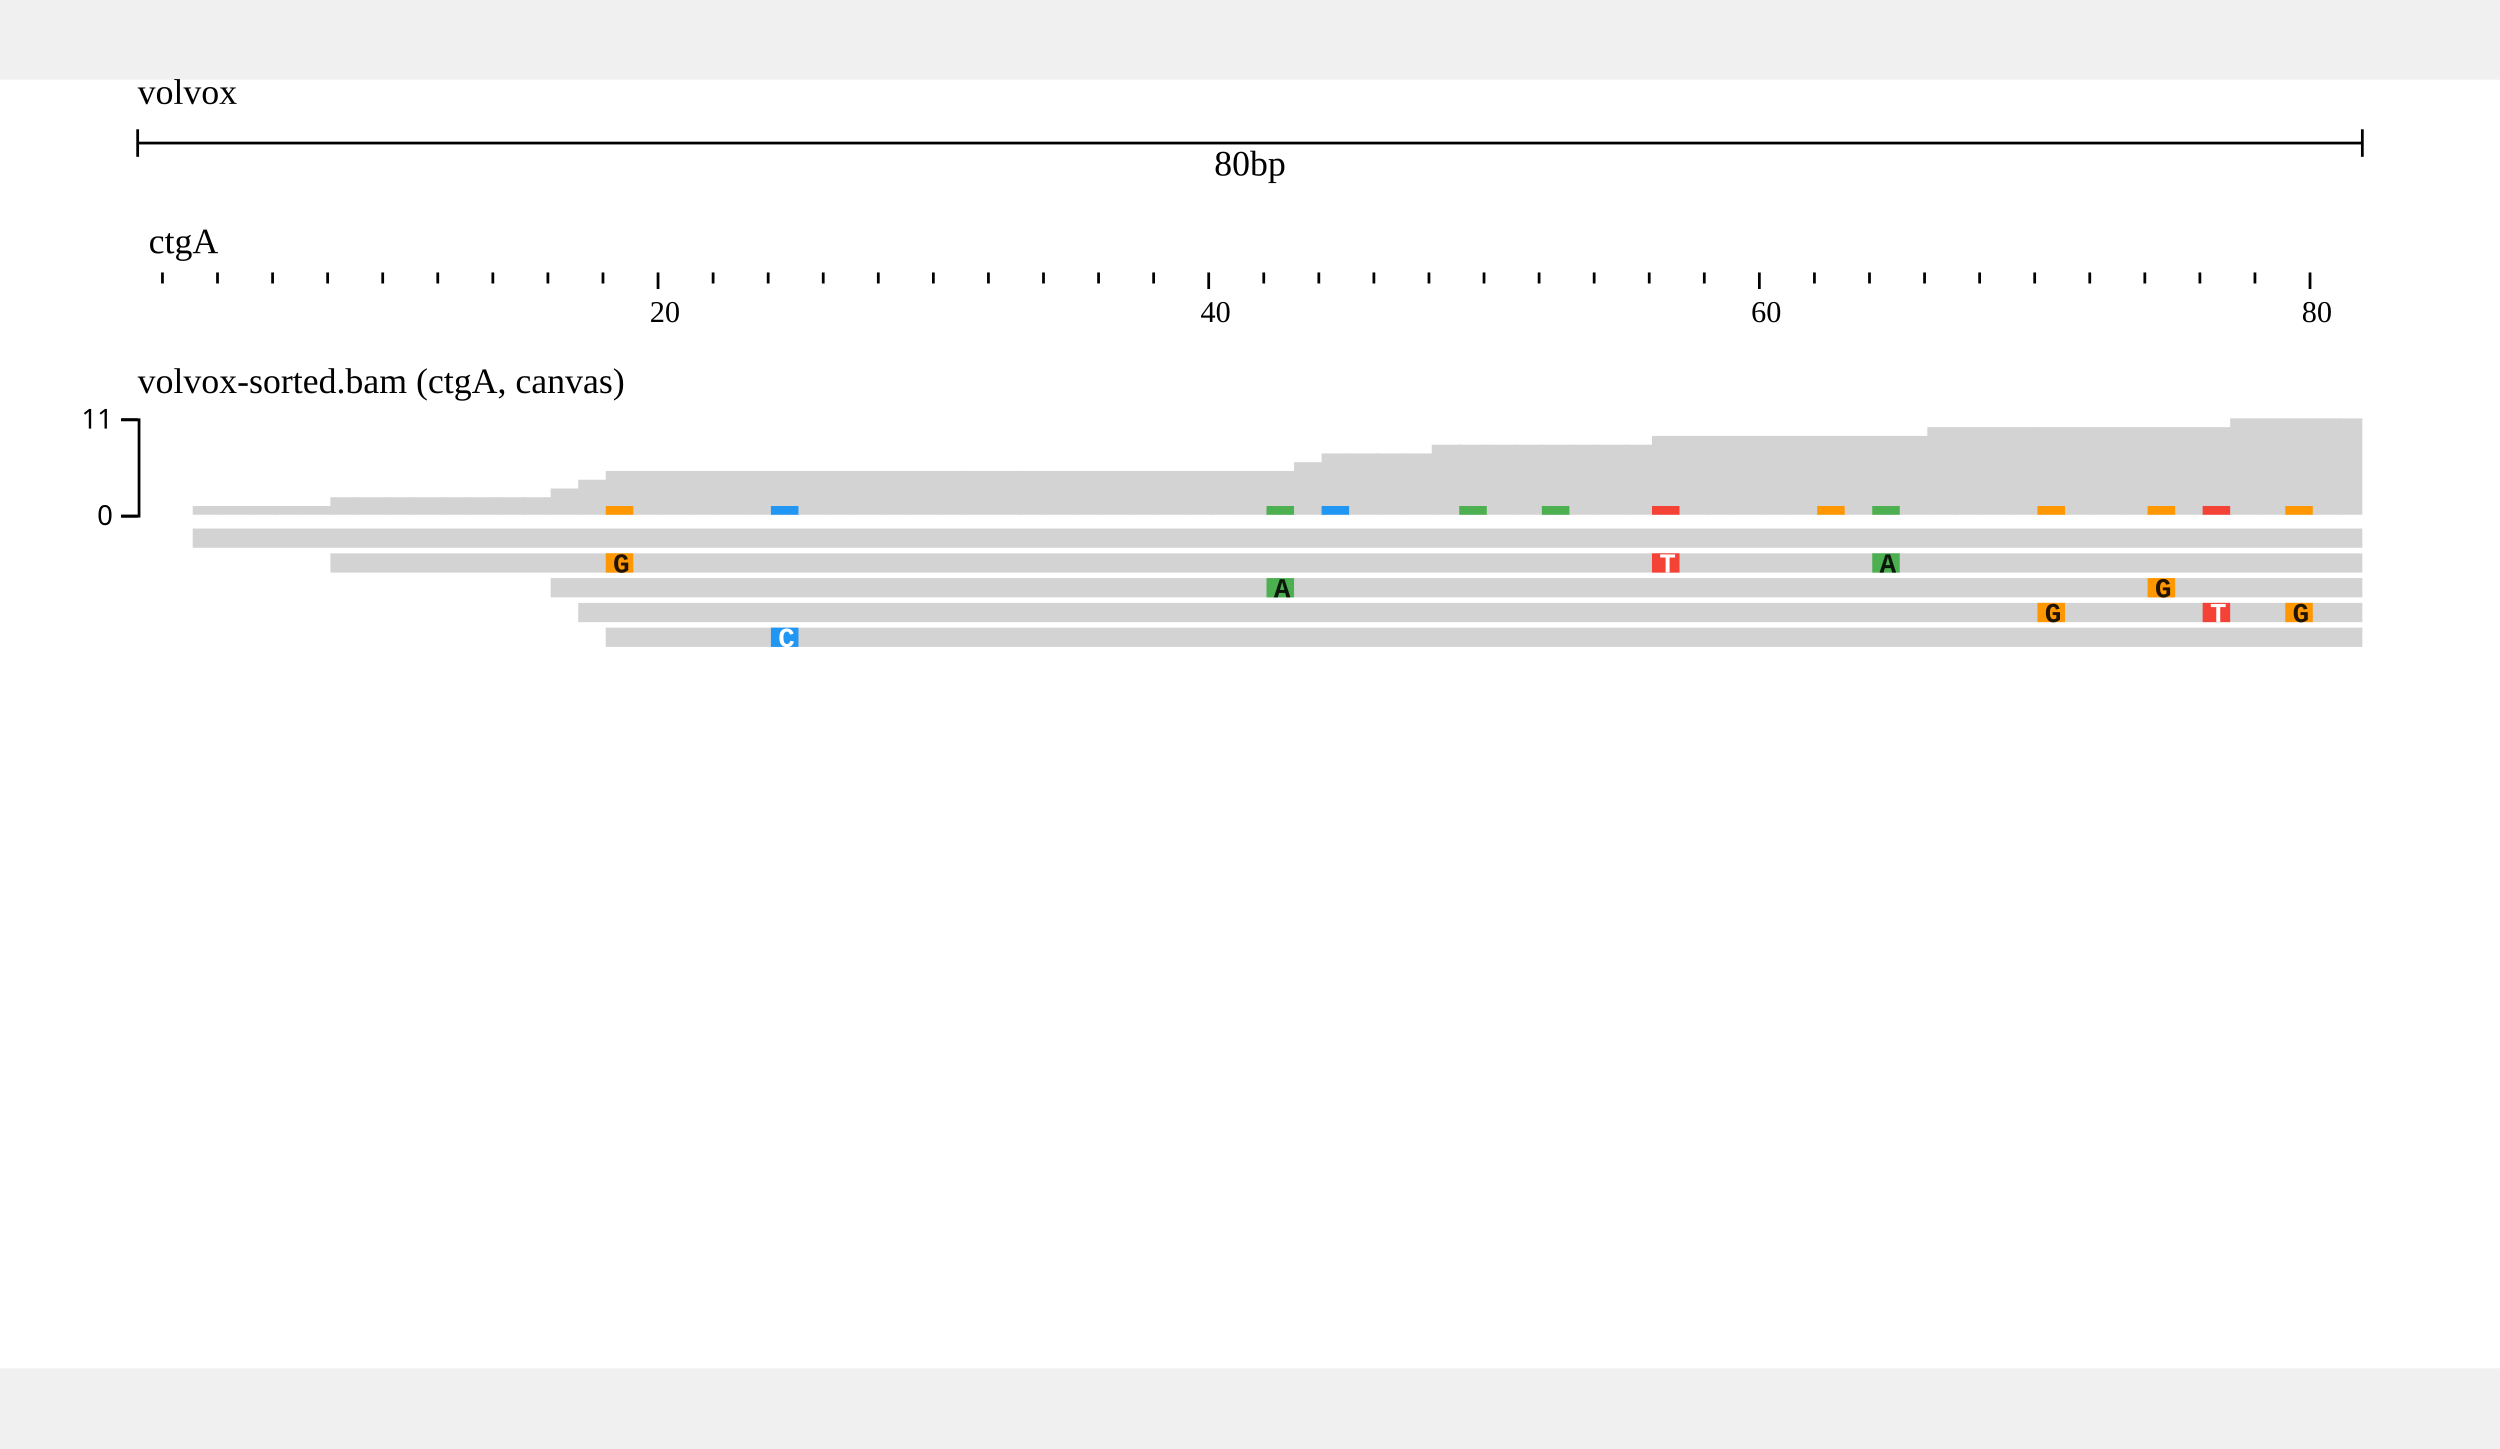
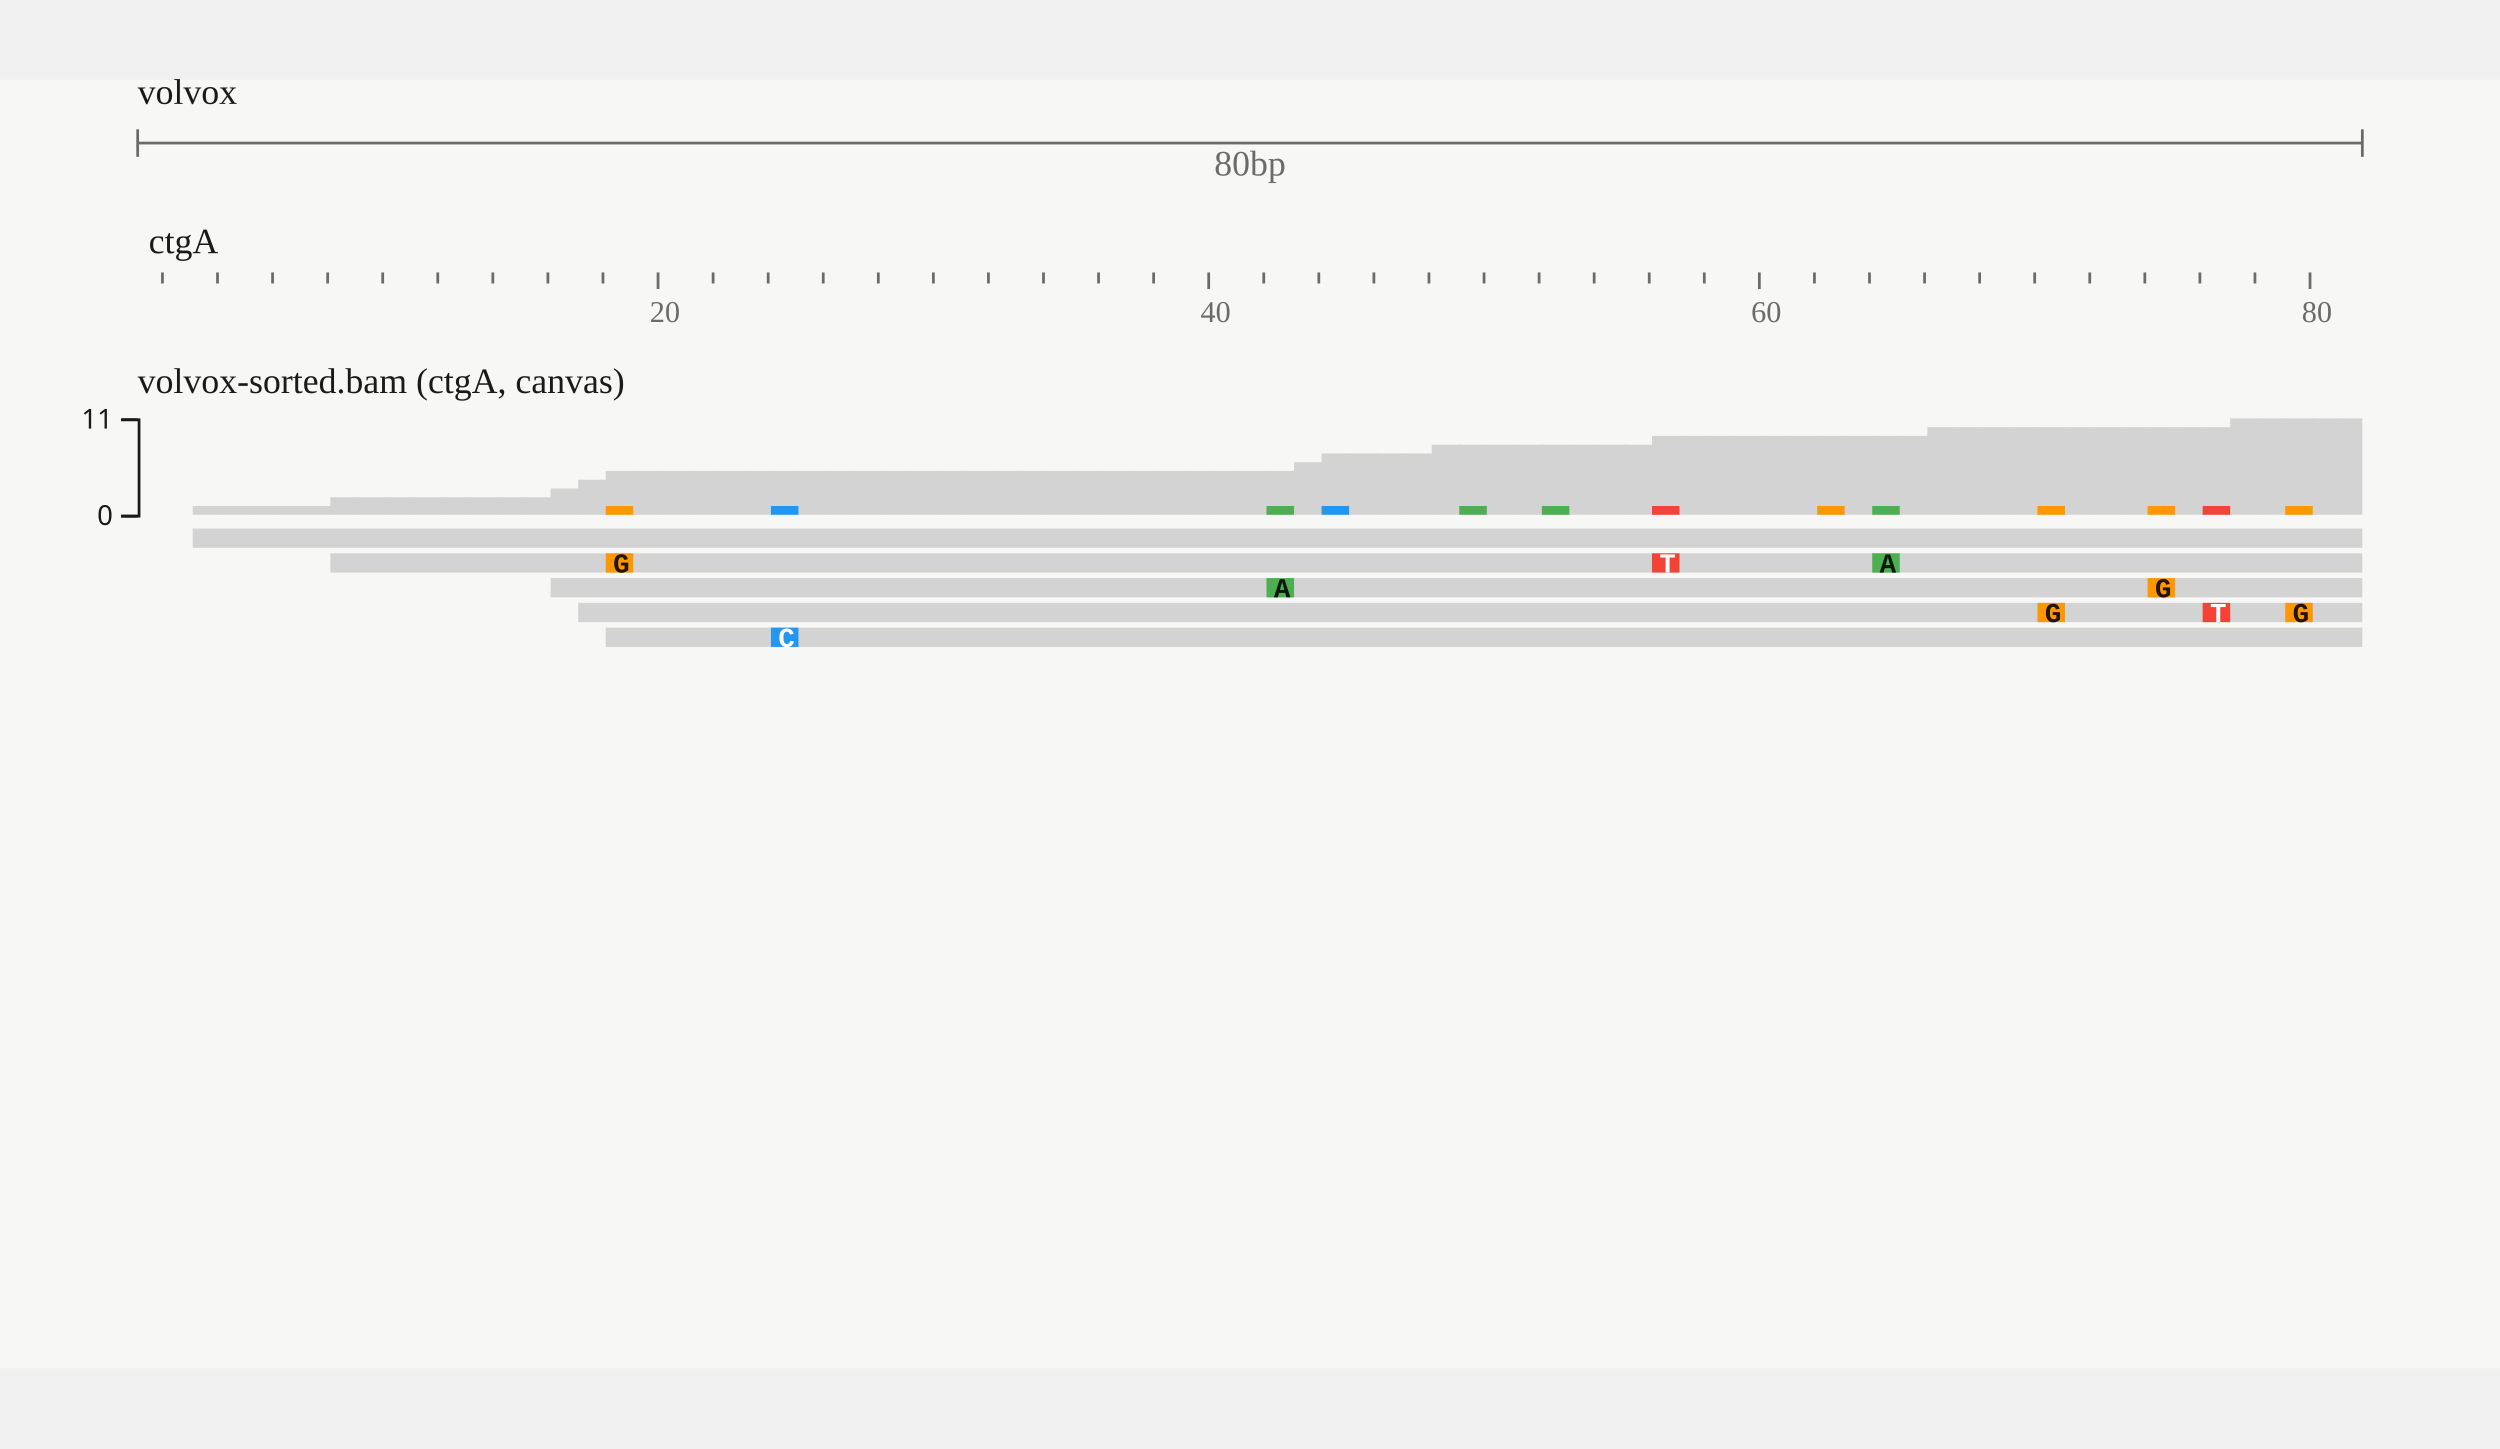
<svg xmlns="http://www.w3.org/2000/svg" width="808" height="468" viewBox="0,0,908,468">
-   <rect width="908" height="468" fill="#ffffff" />
+   <rect width="908" height="468" fill="#f7f7f6" />
  <g transform="translate(50 0)">
    <g transform="translate(0)">
      <g id="header">
-         <text x="0" y="0" dominant-baseline="hanging" font-size="13" fill="#000000">volvox</text>
+         <text x="0" y="0" dominant-baseline="hanging" font-size="13" fill="#1a1a1a">volvox</text>
        <g transform="translate(0 13)">
-           <line x1="0" x2="808" y1="10" y2="10" stroke="#000000" />
-           <line x1="0" x2="0" y1="5" y2="15" stroke="#000000" />
-           <line x1="808" x2="808" y1="5" y2="15" stroke="#000000" />
-           <text x="404" y="13" text-anchor="middle" dominant-baseline="hanging" font-size="13" fill="#000000">80bp</text>
+           <line x1="0" x2="808" y1="10" y2="10" stroke="#6b6b6b" />
+           <line x1="0" x2="0" y1="5" y2="15" stroke="#6b6b6b" />
+           <line x1="808" x2="808" y1="5" y2="15" stroke="#6b6b6b" />
+           <text x="404" y="13" text-anchor="middle" dominant-baseline="hanging" font-size="13" fill="#6b6b6b">80bp</text>
        </g>
        <g transform="translate(0 50)">
          <g>
            <defs>
              <clipPath id="clip-{volvox}ctgA:1.1..80.9-0">
                <rect x="0" y="0" width="808" height="100" />
              </clipPath>
            </defs>
            <g transform="translate(0 0)">
              <g clip-path="url(#clip-{volvox}ctgA:1.1..80.9-0)">
-                 <text x="4" y="13" font-size="13" fill="#000000">ctgA</text>
+                 <text x="4" y="13" font-size="13" fill="#1a1a1a">ctgA</text>
                <g transform="translate(0 20)">
-                   <line x1="-31" x2="-31" y1="0" y2="4" stroke-width="1" stroke="#000000" />
-                   <line x1="-11" x2="-11" y1="0" y2="6" stroke-width="1" stroke="#000000" />
-                   <line x1="9" x2="9" y1="0" y2="4" stroke-width="1" stroke="#000000" />
-                   <line x1="29" x2="29" y1="0" y2="4" stroke-width="1" stroke="#000000" />
-                   <line x1="49" x2="49" y1="0" y2="4" stroke-width="1" stroke="#000000" />
-                   <line x1="69" x2="69" y1="0" y2="4" stroke-width="1" stroke="#000000" />
-                   <line x1="89" x2="89" y1="0" y2="4" stroke-width="1" stroke="#000000" />
-                   <line x1="109" x2="109" y1="0" y2="4" stroke-width="1" stroke="#000000" />
-                   <line x1="129" x2="129" y1="0" y2="4" stroke-width="1" stroke="#000000" />
-                   <line x1="149" x2="149" y1="0" y2="4" stroke-width="1" stroke="#000000" />
-                   <line x1="169" x2="169" y1="0" y2="4" stroke-width="1" stroke="#000000" />
-                   <line x1="189" x2="189" y1="0" y2="6" stroke-width="1" stroke="#000000" />
-                   <line x1="209" x2="209" y1="0" y2="4" stroke-width="1" stroke="#000000" />
-                   <line x1="229" x2="229" y1="0" y2="4" stroke-width="1" stroke="#000000" />
-                   <line x1="249" x2="249" y1="0" y2="4" stroke-width="1" stroke="#000000" />
-                   <line x1="269" x2="269" y1="0" y2="4" stroke-width="1" stroke="#000000" />
-                   <line x1="289" x2="289" y1="0" y2="4" stroke-width="1" stroke="#000000" />
-                   <line x1="309" x2="309" y1="0" y2="4" stroke-width="1" stroke="#000000" />
-                   <line x1="329" x2="329" y1="0" y2="4" stroke-width="1" stroke="#000000" />
-                   <line x1="349" x2="349" y1="0" y2="4" stroke-width="1" stroke="#000000" />
-                   <line x1="369" x2="369" y1="0" y2="4" stroke-width="1" stroke="#000000" />
-                   <line x1="389" x2="389" y1="0" y2="6" stroke-width="1" stroke="#000000" />
-                   <line x1="409" x2="409" y1="0" y2="4" stroke-width="1" stroke="#000000" />
-                   <line x1="429" x2="429" y1="0" y2="4" stroke-width="1" stroke="#000000" />
-                   <line x1="449" x2="449" y1="0" y2="4" stroke-width="1" stroke="#000000" />
-                   <line x1="469" x2="469" y1="0" y2="4" stroke-width="1" stroke="#000000" />
-                   <line x1="489" x2="489" y1="0" y2="4" stroke-width="1" stroke="#000000" />
-                   <line x1="509" x2="509" y1="0" y2="4" stroke-width="1" stroke="#000000" />
-                   <line x1="529" x2="529" y1="0" y2="4" stroke-width="1" stroke="#000000" />
-                   <line x1="549" x2="549" y1="0" y2="4" stroke-width="1" stroke="#000000" />
-                   <line x1="569" x2="569" y1="0" y2="4" stroke-width="1" stroke="#000000" />
-                   <line x1="589" x2="589" y1="0" y2="6" stroke-width="1" stroke="#000000" />
-                   <line x1="609" x2="609" y1="0" y2="4" stroke-width="1" stroke="#000000" />
-                   <line x1="629" x2="629" y1="0" y2="4" stroke-width="1" stroke="#000000" />
-                   <line x1="649" x2="649" y1="0" y2="4" stroke-width="1" stroke="#000000" />
-                   <line x1="669" x2="669" y1="0" y2="4" stroke-width="1" stroke="#000000" />
-                   <line x1="689" x2="689" y1="0" y2="4" stroke-width="1" stroke="#000000" />
-                   <line x1="709" x2="709" y1="0" y2="4" stroke-width="1" stroke="#000000" />
-                   <line x1="729" x2="729" y1="0" y2="4" stroke-width="1" stroke="#000000" />
-                   <line x1="749" x2="749" y1="0" y2="4" stroke-width="1" stroke="#000000" />
-                   <line x1="769" x2="769" y1="0" y2="4" stroke-width="1" stroke="#000000" />
-                   <line x1="789" x2="789" y1="0" y2="6" stroke-width="1" stroke="#000000" />
-                   <line x1="809" x2="809" y1="0" y2="4" stroke-width="1" stroke="#000000" />
-                   <line x1="829" x2="829" y1="0" y2="4" stroke-width="1" stroke="#000000" />
-                   <text x="186" y="18" font-size="11" fill="#000000">20</text>
-                   <text x="386" y="18" font-size="11" fill="#000000">40</text>
-                   <text x="586" y="18" font-size="11" fill="#000000">60</text>
-                   <text x="786" y="18" font-size="11" fill="#000000">80</text>
+                   <line x1="-31" x2="-31" y1="0" y2="4" stroke-width="1" stroke="#6b6b6b" />
+                   <line x1="-11" x2="-11" y1="0" y2="6" stroke-width="1" stroke="#6b6b6b" />
+                   <line x1="9" x2="9" y1="0" y2="4" stroke-width="1" stroke="#6b6b6b" />
+                   <line x1="29" x2="29" y1="0" y2="4" stroke-width="1" stroke="#6b6b6b" />
+                   <line x1="49" x2="49" y1="0" y2="4" stroke-width="1" stroke="#6b6b6b" />
+                   <line x1="69" x2="69" y1="0" y2="4" stroke-width="1" stroke="#6b6b6b" />
+                   <line x1="89" x2="89" y1="0" y2="4" stroke-width="1" stroke="#6b6b6b" />
+                   <line x1="109" x2="109" y1="0" y2="4" stroke-width="1" stroke="#6b6b6b" />
+                   <line x1="129" x2="129" y1="0" y2="4" stroke-width="1" stroke="#6b6b6b" />
+                   <line x1="149" x2="149" y1="0" y2="4" stroke-width="1" stroke="#6b6b6b" />
+                   <line x1="169" x2="169" y1="0" y2="4" stroke-width="1" stroke="#6b6b6b" />
+                   <line x1="189" x2="189" y1="0" y2="6" stroke-width="1" stroke="#6b6b6b" />
+                   <line x1="209" x2="209" y1="0" y2="4" stroke-width="1" stroke="#6b6b6b" />
+                   <line x1="229" x2="229" y1="0" y2="4" stroke-width="1" stroke="#6b6b6b" />
+                   <line x1="249" x2="249" y1="0" y2="4" stroke-width="1" stroke="#6b6b6b" />
+                   <line x1="269" x2="269" y1="0" y2="4" stroke-width="1" stroke="#6b6b6b" />
+                   <line x1="289" x2="289" y1="0" y2="4" stroke-width="1" stroke="#6b6b6b" />
+                   <line x1="309" x2="309" y1="0" y2="4" stroke-width="1" stroke="#6b6b6b" />
+                   <line x1="329" x2="329" y1="0" y2="4" stroke-width="1" stroke="#6b6b6b" />
+                   <line x1="349" x2="349" y1="0" y2="4" stroke-width="1" stroke="#6b6b6b" />
+                   <line x1="369" x2="369" y1="0" y2="4" stroke-width="1" stroke="#6b6b6b" />
+                   <line x1="389" x2="389" y1="0" y2="6" stroke-width="1" stroke="#6b6b6b" />
+                   <line x1="409" x2="409" y1="0" y2="4" stroke-width="1" stroke="#6b6b6b" />
+                   <line x1="429" x2="429" y1="0" y2="4" stroke-width="1" stroke="#6b6b6b" />
+                   <line x1="449" x2="449" y1="0" y2="4" stroke-width="1" stroke="#6b6b6b" />
+                   <line x1="469" x2="469" y1="0" y2="4" stroke-width="1" stroke="#6b6b6b" />
+                   <line x1="489" x2="489" y1="0" y2="4" stroke-width="1" stroke="#6b6b6b" />
+                   <line x1="509" x2="509" y1="0" y2="4" stroke-width="1" stroke="#6b6b6b" />
+                   <line x1="529" x2="529" y1="0" y2="4" stroke-width="1" stroke="#6b6b6b" />
+                   <line x1="549" x2="549" y1="0" y2="4" stroke-width="1" stroke="#6b6b6b" />
+                   <line x1="569" x2="569" y1="0" y2="4" stroke-width="1" stroke="#6b6b6b" />
+                   <line x1="589" x2="589" y1="0" y2="6" stroke-width="1" stroke="#6b6b6b" />
+                   <line x1="609" x2="609" y1="0" y2="4" stroke-width="1" stroke="#6b6b6b" />
+                   <line x1="629" x2="629" y1="0" y2="4" stroke-width="1" stroke="#6b6b6b" />
+                   <line x1="649" x2="649" y1="0" y2="4" stroke-width="1" stroke="#6b6b6b" />
+                   <line x1="669" x2="669" y1="0" y2="4" stroke-width="1" stroke="#6b6b6b" />
+                   <line x1="689" x2="689" y1="0" y2="4" stroke-width="1" stroke="#6b6b6b" />
+                   <line x1="709" x2="709" y1="0" y2="4" stroke-width="1" stroke="#6b6b6b" />
+                   <line x1="729" x2="729" y1="0" y2="4" stroke-width="1" stroke="#6b6b6b" />
+                   <line x1="749" x2="749" y1="0" y2="4" stroke-width="1" stroke="#6b6b6b" />
+                   <line x1="769" x2="769" y1="0" y2="4" stroke-width="1" stroke="#6b6b6b" />
+                   <line x1="789" x2="789" y1="0" y2="6" stroke-width="1" stroke="#6b6b6b" />
+                   <line x1="809" x2="809" y1="0" y2="4" stroke-width="1" stroke="#6b6b6b" />
+                   <line x1="829" x2="829" y1="0" y2="4" stroke-width="1" stroke="#6b6b6b" />
+                   <text x="186" y="18" font-size="11" fill="#6b6b6b">20</text>
+                   <text x="386" y="18" font-size="11" fill="#6b6b6b">40</text>
+                   <text x="586" y="18" font-size="11" fill="#6b6b6b">60</text>
+                   <text x="786" y="18" font-size="11" fill="#6b6b6b">80</text>
                </g>
              </g>
            </g>
          </g>
        </g>
      </g>
    </g>
    <g transform="translate(0 100)">
      <g transform="translate(0 0)">
        <g transform="translate(0 18)">
          <g>
            <g>
              <defs>
                <clipPath id="clip-jest">
                  <rect x="0" y="0" width="808" height="45" />
                </clipPath>
              </defs>
              <g transform="translate(0 0)">
                <g clip-path="url(#clip-jest)">
                  <g>
                    <defs />
                    <g>
                      <g>
                        <rect fill="#d3d3d3" stroke="none" x="20" y="36.818" width="10.6" height="3.182" />
                        <rect fill="#d3d3d3" stroke="none" x="30" y="36.818" width="10.6" height="3.182" />
                        <rect fill="#d3d3d3" stroke="none" x="40" y="36.818" width="10.6" height="3.182" />
                        <rect fill="#d3d3d3" stroke="none" x="50" y="36.818" width="10.6" height="3.182" />
                        <rect fill="#d3d3d3" stroke="none" x="60" y="36.818" width="10.6" height="3.182" />
                        <rect fill="#d3d3d3" stroke="none" x="70" y="33.636" width="10.6" height="6.364" />
                        <rect fill="#d3d3d3" stroke="none" x="80" y="33.636" width="10.6" height="6.364" />
                        <rect fill="#d3d3d3" stroke="none" x="90" y="33.636" width="10.6" height="6.364" />
                        <rect fill="#d3d3d3" stroke="none" x="100" y="33.636" width="10.6" height="6.364" />
                        <rect fill="#d3d3d3" stroke="none" x="110" y="33.636" width="10.6" height="6.364" />
                        <rect fill="#d3d3d3" stroke="none" x="120" y="33.636" width="10.6" height="6.364" />
                        <rect fill="#d3d3d3" stroke="none" x="130" y="33.636" width="10.6" height="6.364" />
                        <rect fill="#d3d3d3" stroke="none" x="140" y="33.636" width="10.6" height="6.364" />
                        <rect fill="#d3d3d3" stroke="none" x="150" y="30.455" width="10.6" height="9.545" />
                        <rect fill="#d3d3d3" stroke="none" x="160" y="27.273" width="10.6" height="12.727" />
                        <rect fill="#d3d3d3" stroke="none" x="170" y="24.091" width="10.6" height="15.909" />
                        <rect fill="#d3d3d3" stroke="none" x="180" y="24.091" width="10.6" height="15.909" />
                        <rect fill="#d3d3d3" stroke="none" x="190" y="24.091" width="10.6" height="15.909" />
                        <rect fill="#d3d3d3" stroke="none" x="200" y="24.091" width="10.6" height="15.909" />
                        <rect fill="#d3d3d3" stroke="none" x="210" y="24.091" width="10.6" height="15.909" />
                        <rect fill="#d3d3d3" stroke="none" x="220" y="24.091" width="10.6" height="15.909" />
                        <rect fill="#d3d3d3" stroke="none" x="230" y="24.091" width="10.6" height="15.909" />
                        <rect fill="#d3d3d3" stroke="none" x="240" y="24.091" width="10.6" height="15.909" />
                        <rect fill="#d3d3d3" stroke="none" x="250" y="24.091" width="10.6" height="15.909" />
                        <rect fill="#d3d3d3" stroke="none" x="260" y="24.091" width="10.6" height="15.909" />
                        <rect fill="#d3d3d3" stroke="none" x="270" y="24.091" width="10.6" height="15.909" />
                        <rect fill="#d3d3d3" stroke="none" x="280" y="24.091" width="10.6" height="15.909" />
                        <rect fill="#d3d3d3" stroke="none" x="290" y="24.091" width="10.6" height="15.909" />
                        <rect fill="#d3d3d3" stroke="none" x="300" y="24.091" width="10.6" height="15.909" />
                        <rect fill="#d3d3d3" stroke="none" x="310" y="24.091" width="10.6" height="15.909" />
                        <rect fill="#d3d3d3" stroke="none" x="320" y="24.091" width="10.6" height="15.909" />
                        <rect fill="#d3d3d3" stroke="none" x="330" y="24.091" width="10.6" height="15.909" />
                        <rect fill="#d3d3d3" stroke="none" x="340" y="24.091" width="10.6" height="15.909" />
                        <rect fill="#d3d3d3" stroke="none" x="350" y="24.091" width="10.6" height="15.909" />
                        <rect fill="#d3d3d3" stroke="none" x="360" y="24.091" width="10.6" height="15.909" />
                        <rect fill="#d3d3d3" stroke="none" x="370" y="24.091" width="10.6" height="15.909" />
                        <rect fill="#d3d3d3" stroke="none" x="380" y="24.091" width="10.6" height="15.909" />
                        <rect fill="#d3d3d3" stroke="none" x="390" y="24.091" width="10.6" height="15.909" />
                        <rect fill="#d3d3d3" stroke="none" x="400" y="24.091" width="10.6" height="15.909" />
                        <rect fill="#d3d3d3" stroke="none" x="410" y="24.091" width="10.6" height="15.909" />
                        <rect fill="#d3d3d3" stroke="none" x="420" y="20.909" width="10.6" height="19.091" />
                        <rect fill="#d3d3d3" stroke="none" x="430" y="17.727" width="10.6" height="22.273" />
                        <rect fill="#d3d3d3" stroke="none" x="440" y="17.727" width="10.6" height="22.273" />
                        <rect fill="#d3d3d3" stroke="none" x="450" y="17.727" width="10.6" height="22.273" />
                        <rect fill="#d3d3d3" stroke="none" x="460" y="17.727" width="10.6" height="22.273" />
                        <rect fill="#d3d3d3" stroke="none" x="470" y="14.545" width="10.6" height="25.455" />
                        <rect fill="#d3d3d3" stroke="none" x="480" y="14.545" width="10.6" height="25.455" />
                        <rect fill="#d3d3d3" stroke="none" x="490" y="14.545" width="10.6" height="25.455" />
                        <rect fill="#d3d3d3" stroke="none" x="500" y="14.545" width="10.6" height="25.455" />
                        <rect fill="#d3d3d3" stroke="none" x="510" y="14.545" width="10.6" height="25.455" />
                        <rect fill="#d3d3d3" stroke="none" x="520" y="14.545" width="10.6" height="25.455" />
                        <rect fill="#d3d3d3" stroke="none" x="530" y="14.545" width="10.6" height="25.455" />
                        <rect fill="#d3d3d3" stroke="none" x="540" y="14.545" width="10.6" height="25.455" />
                        <rect fill="#d3d3d3" stroke="none" x="550" y="11.364" width="10.6" height="28.636" />
                        <rect fill="#d3d3d3" stroke="none" x="560" y="11.364" width="10.6" height="28.636" />
                        <rect fill="#d3d3d3" stroke="none" x="570" y="11.364" width="10.6" height="28.636" />
                        <rect fill="#d3d3d3" stroke="none" x="580" y="11.364" width="10.6" height="28.636" />
                        <rect fill="#d3d3d3" stroke="none" x="590" y="11.364" width="10.6" height="28.636" />
                        <rect fill="#d3d3d3" stroke="none" x="600" y="11.364" width="10.6" height="28.636" />
                        <rect fill="#d3d3d3" stroke="none" x="610" y="11.364" width="10.6" height="28.636" />
                        <rect fill="#d3d3d3" stroke="none" x="620" y="11.364" width="10.6" height="28.636" />
                        <rect fill="#d3d3d3" stroke="none" x="630" y="11.364" width="10.6" height="28.636" />
                        <rect fill="#d3d3d3" stroke="none" x="640" y="11.364" width="10.6" height="28.636" />
                        <rect fill="#d3d3d3" stroke="none" x="650" y="8.182" width="10.6" height="31.818" />
                        <rect fill="#d3d3d3" stroke="none" x="660" y="8.182" width="10.6" height="31.818" />
                        <rect fill="#d3d3d3" stroke="none" x="670" y="8.182" width="10.6" height="31.818" />
                        <rect fill="#d3d3d3" stroke="none" x="680" y="8.182" width="10.6" height="31.818" />
                        <rect fill="#d3d3d3" stroke="none" x="690" y="8.182" width="10.6" height="31.818" />
                        <rect fill="#d3d3d3" stroke="none" x="700" y="8.182" width="10.6" height="31.818" />
                        <rect fill="#d3d3d3" stroke="none" x="710" y="8.182" width="10.6" height="31.818" />
                        <rect fill="#d3d3d3" stroke="none" x="720" y="8.182" width="10.6" height="31.818" />
                        <rect fill="#d3d3d3" stroke="none" x="730" y="8.182" width="10.6" height="31.818" />
                        <rect fill="#d3d3d3" stroke="none" x="740" y="8.182" width="10.6" height="31.818" />
                        <rect fill="#d3d3d3" stroke="none" x="750" y="8.182" width="10.6" height="31.818" />
                        <rect fill="#d3d3d3" stroke="none" x="760" y="5" width="10.6" height="35" />
                        <rect fill="#d3d3d3" stroke="none" x="770" y="5" width="10.6" height="35" />
                        <rect fill="#d3d3d3" stroke="none" x="780" y="5" width="10.6" height="35" />
                        <rect fill="#d3d3d3" stroke="none" x="790" y="5" width="10.6" height="35" />
                        <rect fill="#d3d3d3" stroke="none" x="800" y="5" width="10.6" height="35" />
                        <rect fill="#ff9800" stroke="none" x="170" y="36.818" width="10" height="3.182" />
                        <rect fill="#2196f3" stroke="none" x="230" y="36.818" width="10" height="3.182" />
                        <rect fill="#4caf50" stroke="none" x="410" y="36.818" width="10" height="3.182" />
                        <rect fill="#2196f3" stroke="none" x="430" y="36.818" width="10" height="3.182" />
                        <rect fill="#4caf50" stroke="none" x="480" y="36.818" width="10" height="3.182" />
                        <rect fill="#4caf50" stroke="none" x="510" y="36.818" width="10" height="3.182" />
                        <rect fill="#f44336" stroke="none" x="550" y="36.818" width="10" height="3.182" />
                        <rect fill="#ff9800" stroke="none" x="610" y="36.818" width="10" height="3.182" />
                        <rect fill="#4caf50" stroke="none" x="630" y="36.818" width="10" height="3.182" />
                        <rect fill="#ff9800" stroke="none" x="690" y="36.818" width="10" height="3.182" />
                        <rect fill="#ff9800" stroke="none" x="730" y="36.818" width="10" height="3.182" />
                        <rect fill="#f44336" stroke="none" x="750" y="36.818" width="10" height="3.182" />
                        <rect fill="#ff9800" stroke="none" x="780" y="36.818" width="10" height="3.182" />
                      </g>
                    </g>
                  </g>
                </g>
              </g>
              <defs>
                <clipPath id="clip-jest-labels">
                  <rect x="0" y="0" width="808" height="45" />
                </clipPath>
              </defs>
              <g clip-path="url(#clip-jest-labels)" />
            </g>
            <g transform="translate(0)">
              <g fill="none" font-size="10" font-family="sans-serif" text-anchor="end" stroke-width="1">
-                 <path stroke="rgb(0, 0, 0)" d="M-6,40.5H0.5V5.5H-6" />
+                 <path stroke="#1A1A1A" d="M-6,40.5H0.5V5.5H-6" />
                <g transform="translate(0,40)">
-                   <line stroke="rgb(0, 0, 0)" x2="-6" y1="0.5" y2="0.5" />
-                   <text stroke="#fff" stroke-width="2.5" paint-order="stroke" fill="rgb(0, 0, 0)" dy="0.32em" x="-9" y="0.5">0</text>
+                   <line stroke="#1A1A1A" x2="-6" y1="0.5" y2="0.5" />
+                   <text stroke="#F7F7F6" stroke-width="2.5" paint-order="stroke" fill="#1A1A1A" dy="0.32em" x="-9" y="0.5">0</text>
                </g>
                <g transform="translate(0,5)">
-                   <line stroke="rgb(0, 0, 0)" x2="-6" y1="0.5" y2="0.5" />
-                   <text stroke="#fff" stroke-width="2.5" paint-order="stroke" fill="rgb(0, 0, 0)" dy="0.32em" x="-9" y="0.5">11</text>
+                   <line stroke="#1A1A1A" x2="-6" y1="0.5" y2="0.5" />
+                   <text stroke="#F7F7F6" stroke-width="2.5" paint-order="stroke" fill="#1A1A1A" dy="0.32em" x="-9" y="0.5">11</text>
                </g>
              </g>
            </g>
          </g>
          <g transform="translate(0 45)">
            <defs>
              <clipPath id="clip-jest">
                <rect x="0" y="0" width="808" height="205" />
              </clipPath>
            </defs>
            <g transform="translate(0 0)">
              <g clip-path="url(#clip-jest)">
                <g>
                  <defs />
                  <g>
                    <g>
                      <path fill="lightgrey" stroke="none" paint-order="stroke fill markers" d=" M 20 0 L 20 7 L 1020 7 L 1025 3.5 L 1020 0 Z" />
                      <path fill="lightgrey" stroke="none" paint-order="stroke fill markers" d=" M 70 9 L 70 16 L 1070 16 L 1075 12.5 L 1070 9 Z" />
                      <rect fill="#ff9800" stroke="none" x="170" y="9" width="10" height="7" />
                      <text fill="rgb(0,0,0)" stroke="none" font-family="Courier New,monospace" font-size="10px" font-style="normal" font-weight="bold" text-decoration="normal" x="172.672" y="16" text-anchor="start" dominant-baseline="alphabetic" fill-opacity="0.87">G</text>
                      <rect fill="#f44336" stroke="none" x="550" y="9" width="10" height="7" />
                      <text fill="#fff" stroke="none" font-family="Courier New,monospace" font-size="10px" font-style="normal" font-weight="bold" text-decoration="normal" x="552.672" y="16" text-anchor="start" dominant-baseline="alphabetic">T</text>
                      <rect fill="#4caf50" stroke="none" x="630" y="9" width="10" height="7" />
                      <text fill="rgb(0,0,0)" stroke="none" font-family="Courier New,monospace" font-size="10px" font-style="normal" font-weight="bold" text-decoration="normal" x="632.672" y="16" text-anchor="start" dominant-baseline="alphabetic" fill-opacity="0.87">A</text>
                      <path fill="lightgrey" stroke="none" paint-order="stroke fill markers" d=" M 150 18 L 150 25 L 1150 25 L 1155 21.5 L 1150 18 Z" />
                      <rect fill="#4caf50" stroke="none" x="410" y="18" width="10" height="7" />
                      <text fill="rgb(0,0,0)" stroke="none" font-family="Courier New,monospace" font-size="10px" font-style="normal" font-weight="bold" text-decoration="normal" x="412.672" y="25" text-anchor="start" dominant-baseline="alphabetic" fill-opacity="0.87">A</text>
                      <rect fill="#ff9800" stroke="none" x="730" y="18" width="10" height="7" />
                      <text fill="rgb(0,0,0)" stroke="none" font-family="Courier New,monospace" font-size="10px" font-style="normal" font-weight="bold" text-decoration="normal" x="732.672" y="25" text-anchor="start" dominant-baseline="alphabetic" fill-opacity="0.87">G</text>
                      <path fill="lightgrey" stroke="none" paint-order="stroke fill markers" d=" M 160 27 L 160 34 L 1160 34 L 1165 30.5 L 1160 27 Z" />
                      <rect fill="#ff9800" stroke="none" x="690" y="27" width="10" height="7" />
                      <text fill="rgb(0,0,0)" stroke="none" font-family="Courier New,monospace" font-size="10px" font-style="normal" font-weight="bold" text-decoration="normal" x="692.672" y="34" text-anchor="start" dominant-baseline="alphabetic" fill-opacity="0.87">G</text>
                      <rect fill="#f44336" stroke="none" x="750" y="27" width="10" height="7" />
                      <text fill="#fff" stroke="none" font-family="Courier New,monospace" font-size="10px" font-style="normal" font-weight="bold" text-decoration="normal" x="752.672" y="34" text-anchor="start" dominant-baseline="alphabetic">T</text>
                      <rect fill="#ff9800" stroke="none" x="780" y="27" width="10" height="7" />
                      <text fill="rgb(0,0,0)" stroke="none" font-family="Courier New,monospace" font-size="10px" font-style="normal" font-weight="bold" text-decoration="normal" x="782.672" y="34" text-anchor="start" dominant-baseline="alphabetic" fill-opacity="0.87">G</text>
                      <path fill="lightgrey" stroke="none" paint-order="stroke fill markers" d=" M 170 36 L 170 43 L 1170 43 L 1175 39.5 L 1170 36 Z" />
                      <rect fill="#2196f3" stroke="none" x="230" y="36" width="10" height="7" />
                      <text fill="#fff" stroke="none" font-family="Courier New,monospace" font-size="10px" font-style="normal" font-weight="bold" text-decoration="normal" x="232.672" y="43" text-anchor="start" dominant-baseline="alphabetic">C</text>
                      <path fill="lightgrey" stroke="none" paint-order="stroke fill markers" d=" M 420 45 L 420 52 L 1420 52 L 1425 48.5 L 1420 45 Z" />
                      <path fill="lightgrey" stroke="none" paint-order="stroke fill markers" d=" M 430 54 L 430 61 L 1430 61 L 1435 57.5 L 1430 54 Z" />
                      <rect fill="#2196f3" stroke="none" x="430" y="54" width="10" height="7" />
                      <text fill="#fff" stroke="none" font-family="Courier New,monospace" font-size="10px" font-style="normal" font-weight="bold" text-decoration="normal" x="432.672" y="61" text-anchor="start" dominant-baseline="alphabetic">C</text>
                      <path fill="lightgrey" stroke="none" paint-order="stroke fill markers" d=" M 470 63 L 470 70 L 1470 70 L 1475 66.5 L 1470 63 Z" />
                      <rect fill="#4caf50" stroke="none" x="480" y="63" width="10" height="7" />
                      <text fill="rgb(0,0,0)" stroke="none" font-family="Courier New,monospace" font-size="10px" font-style="normal" font-weight="bold" text-decoration="normal" x="482.672" y="70" text-anchor="start" dominant-baseline="alphabetic" fill-opacity="0.87">A</text>
                      <rect fill="#4caf50" stroke="none" x="510" y="63" width="10" height="7" />
                      <text fill="rgb(0,0,0)" stroke="none" font-family="Courier New,monospace" font-size="10px" font-style="normal" font-weight="bold" text-decoration="normal" x="512.672" y="70" text-anchor="start" dominant-baseline="alphabetic" fill-opacity="0.87">A</text>
                      <path fill="lightgrey" stroke="none" paint-order="stroke fill markers" d=" M 550 72 L 550 79 L 1550 79 L 1555 75.5 L 1550 72 Z" />
                      <rect fill="#ff9800" stroke="none" x="610" y="72" width="10" height="7" />
                      <text fill="rgb(0,0,0)" stroke="none" font-family="Courier New,monospace" font-size="10px" font-style="normal" font-weight="bold" text-decoration="normal" x="612.672" y="79" text-anchor="start" dominant-baseline="alphabetic" fill-opacity="0.87">G</text>
                      <path fill="lightgrey" stroke="none" paint-order="stroke fill markers" d=" M 650 81 L 650 88 L 1650 88 L 1655 84.5 L 1650 81 Z" />
                      <path fill="lightgrey" stroke="none" paint-order="stroke fill markers" d=" M 760 90 L 760 97 L 1760 97 L 1765 93.5 L 1760 90 Z" />
                    </g>
                  </g>
                </g>
              </g>
            </g>
            <defs>
              <clipPath id="clip-jest-labels">
                <rect x="0" y="0" width="808" height="205" />
              </clipPath>
            </defs>
            <g clip-path="url(#clip-jest-labels)" />
          </g>
        </g>
        <g>
-           <text x="0" y="5" fill="#000000" font-size="13" dominant-baseline="hanging">volvox-sorted.bam (ctgA, canvas)</text>
+           <text x="0" y="5" fill="#1a1a1a" font-size="13" dominant-baseline="hanging">volvox-sorted.bam (ctgA, canvas)</text>
        </g>
      </g>
    </g>
  </g>
</svg>
